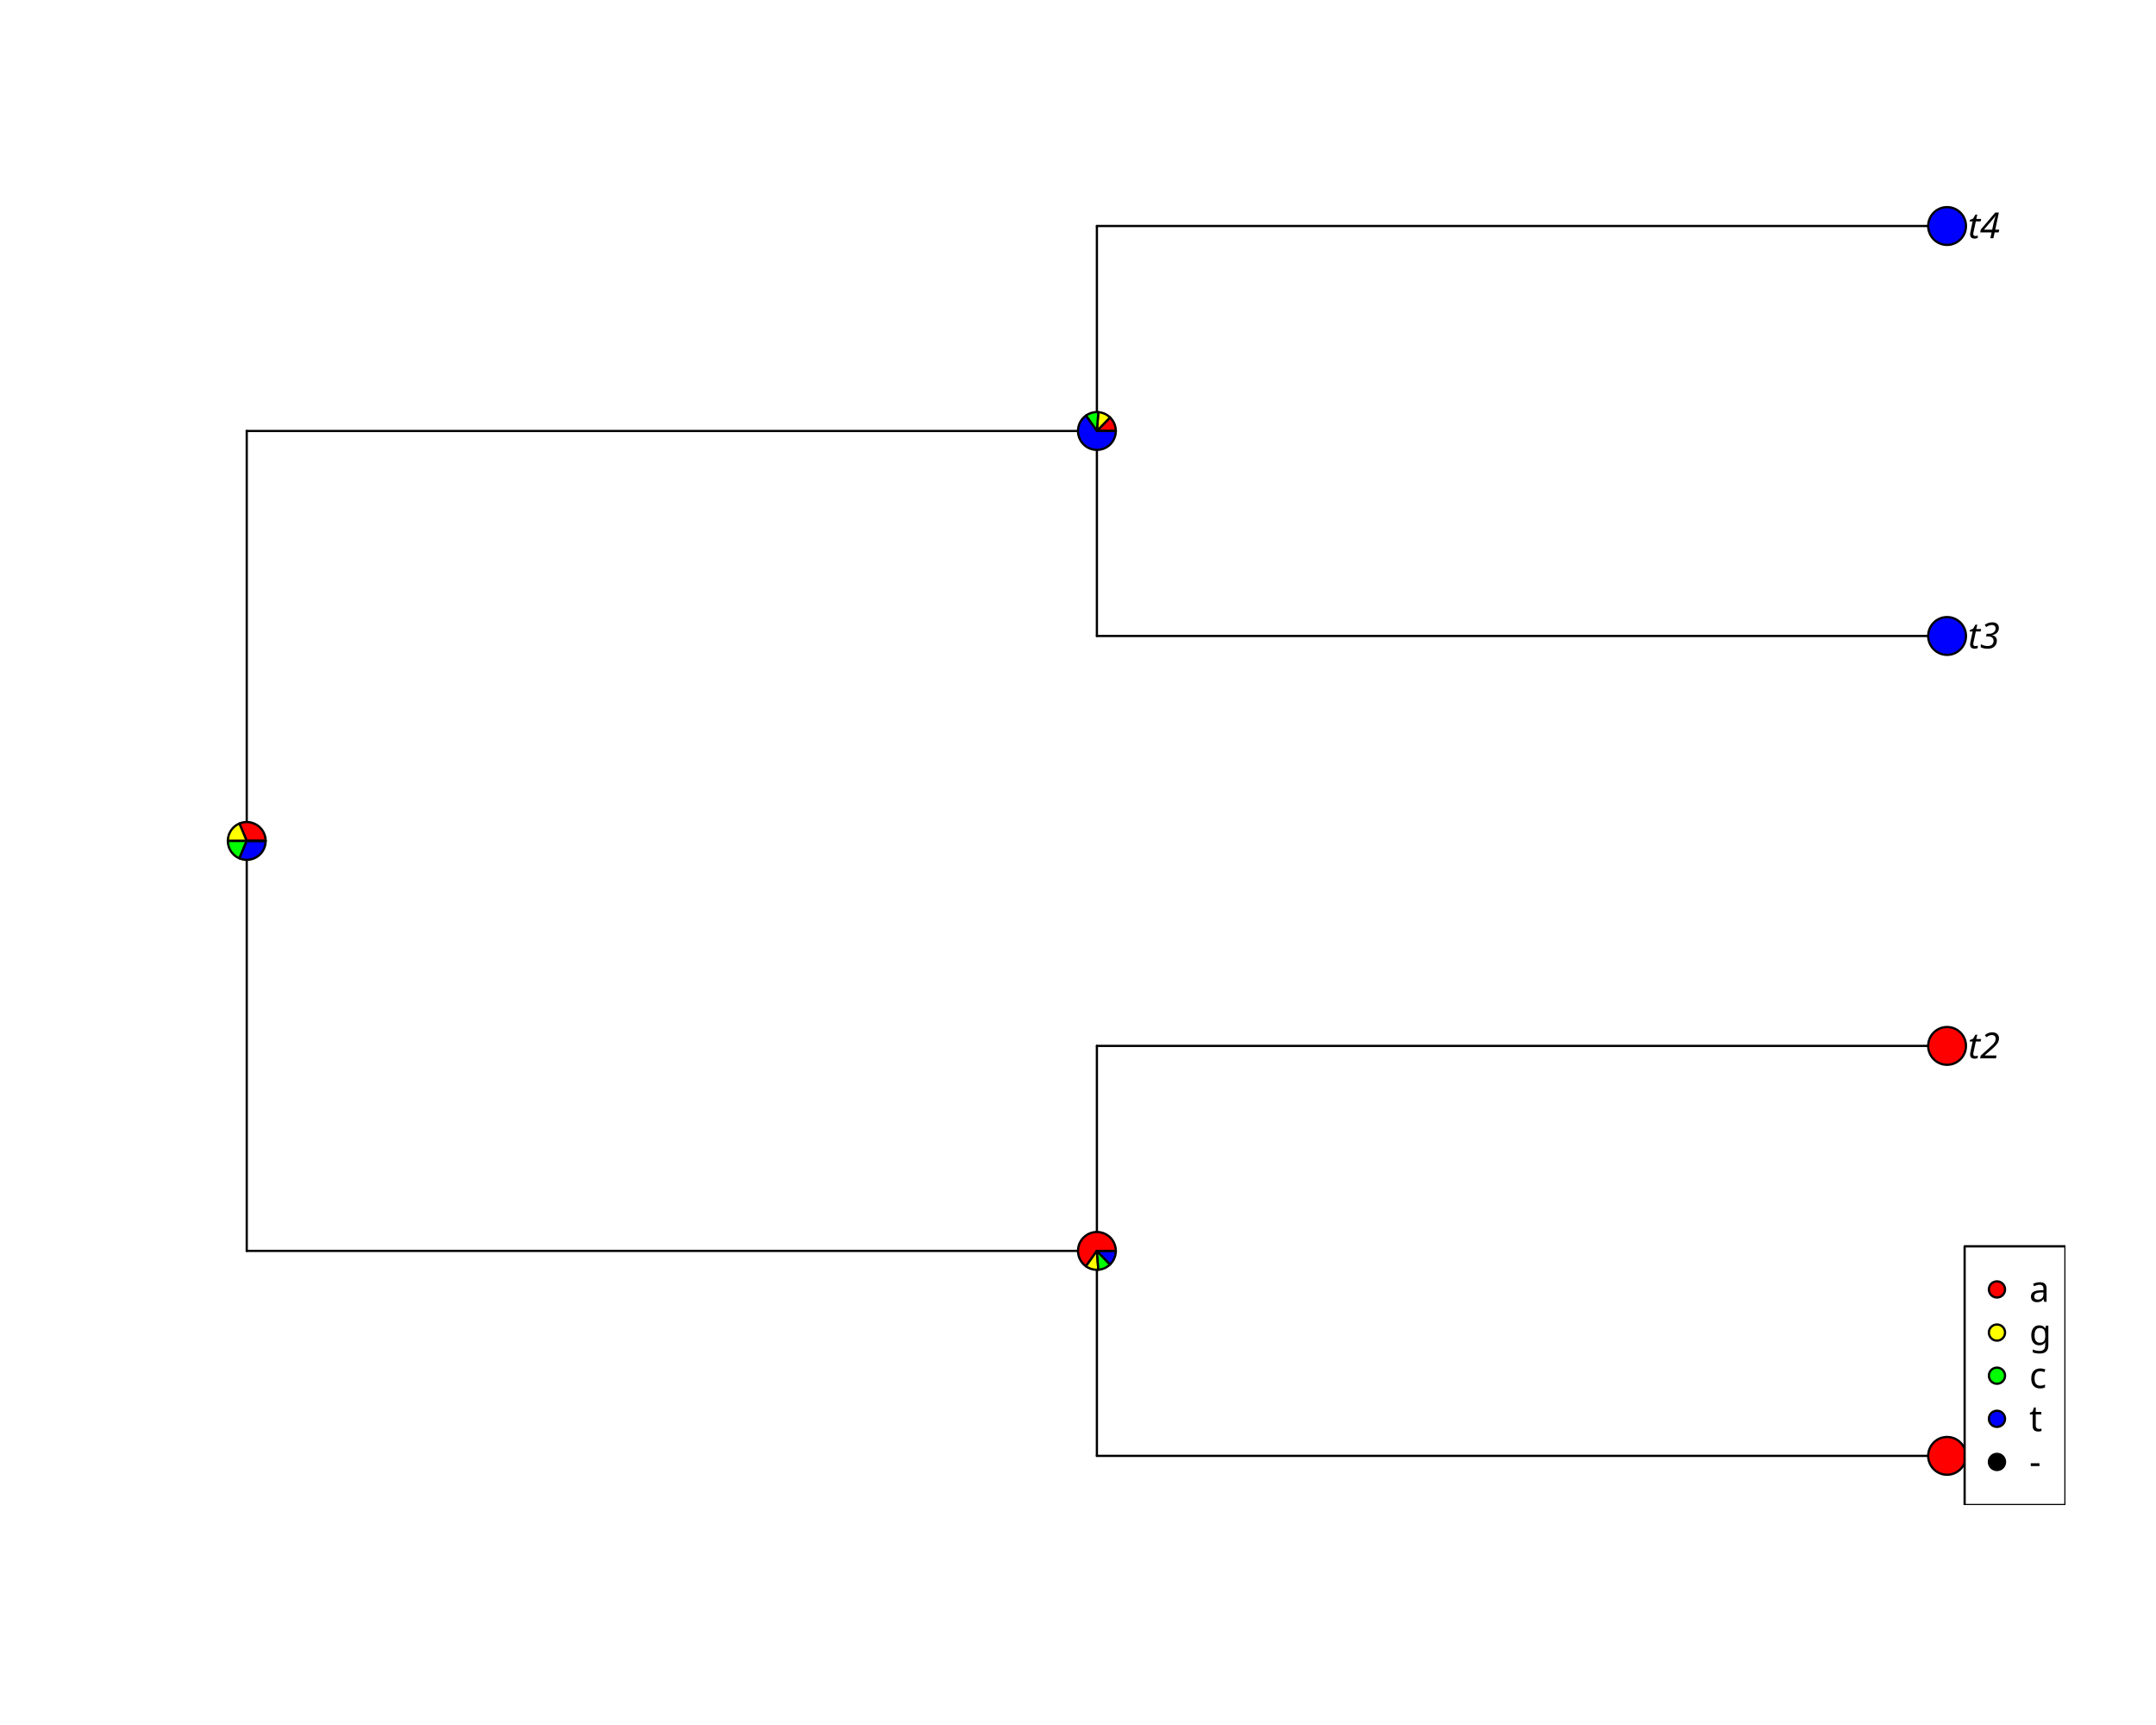
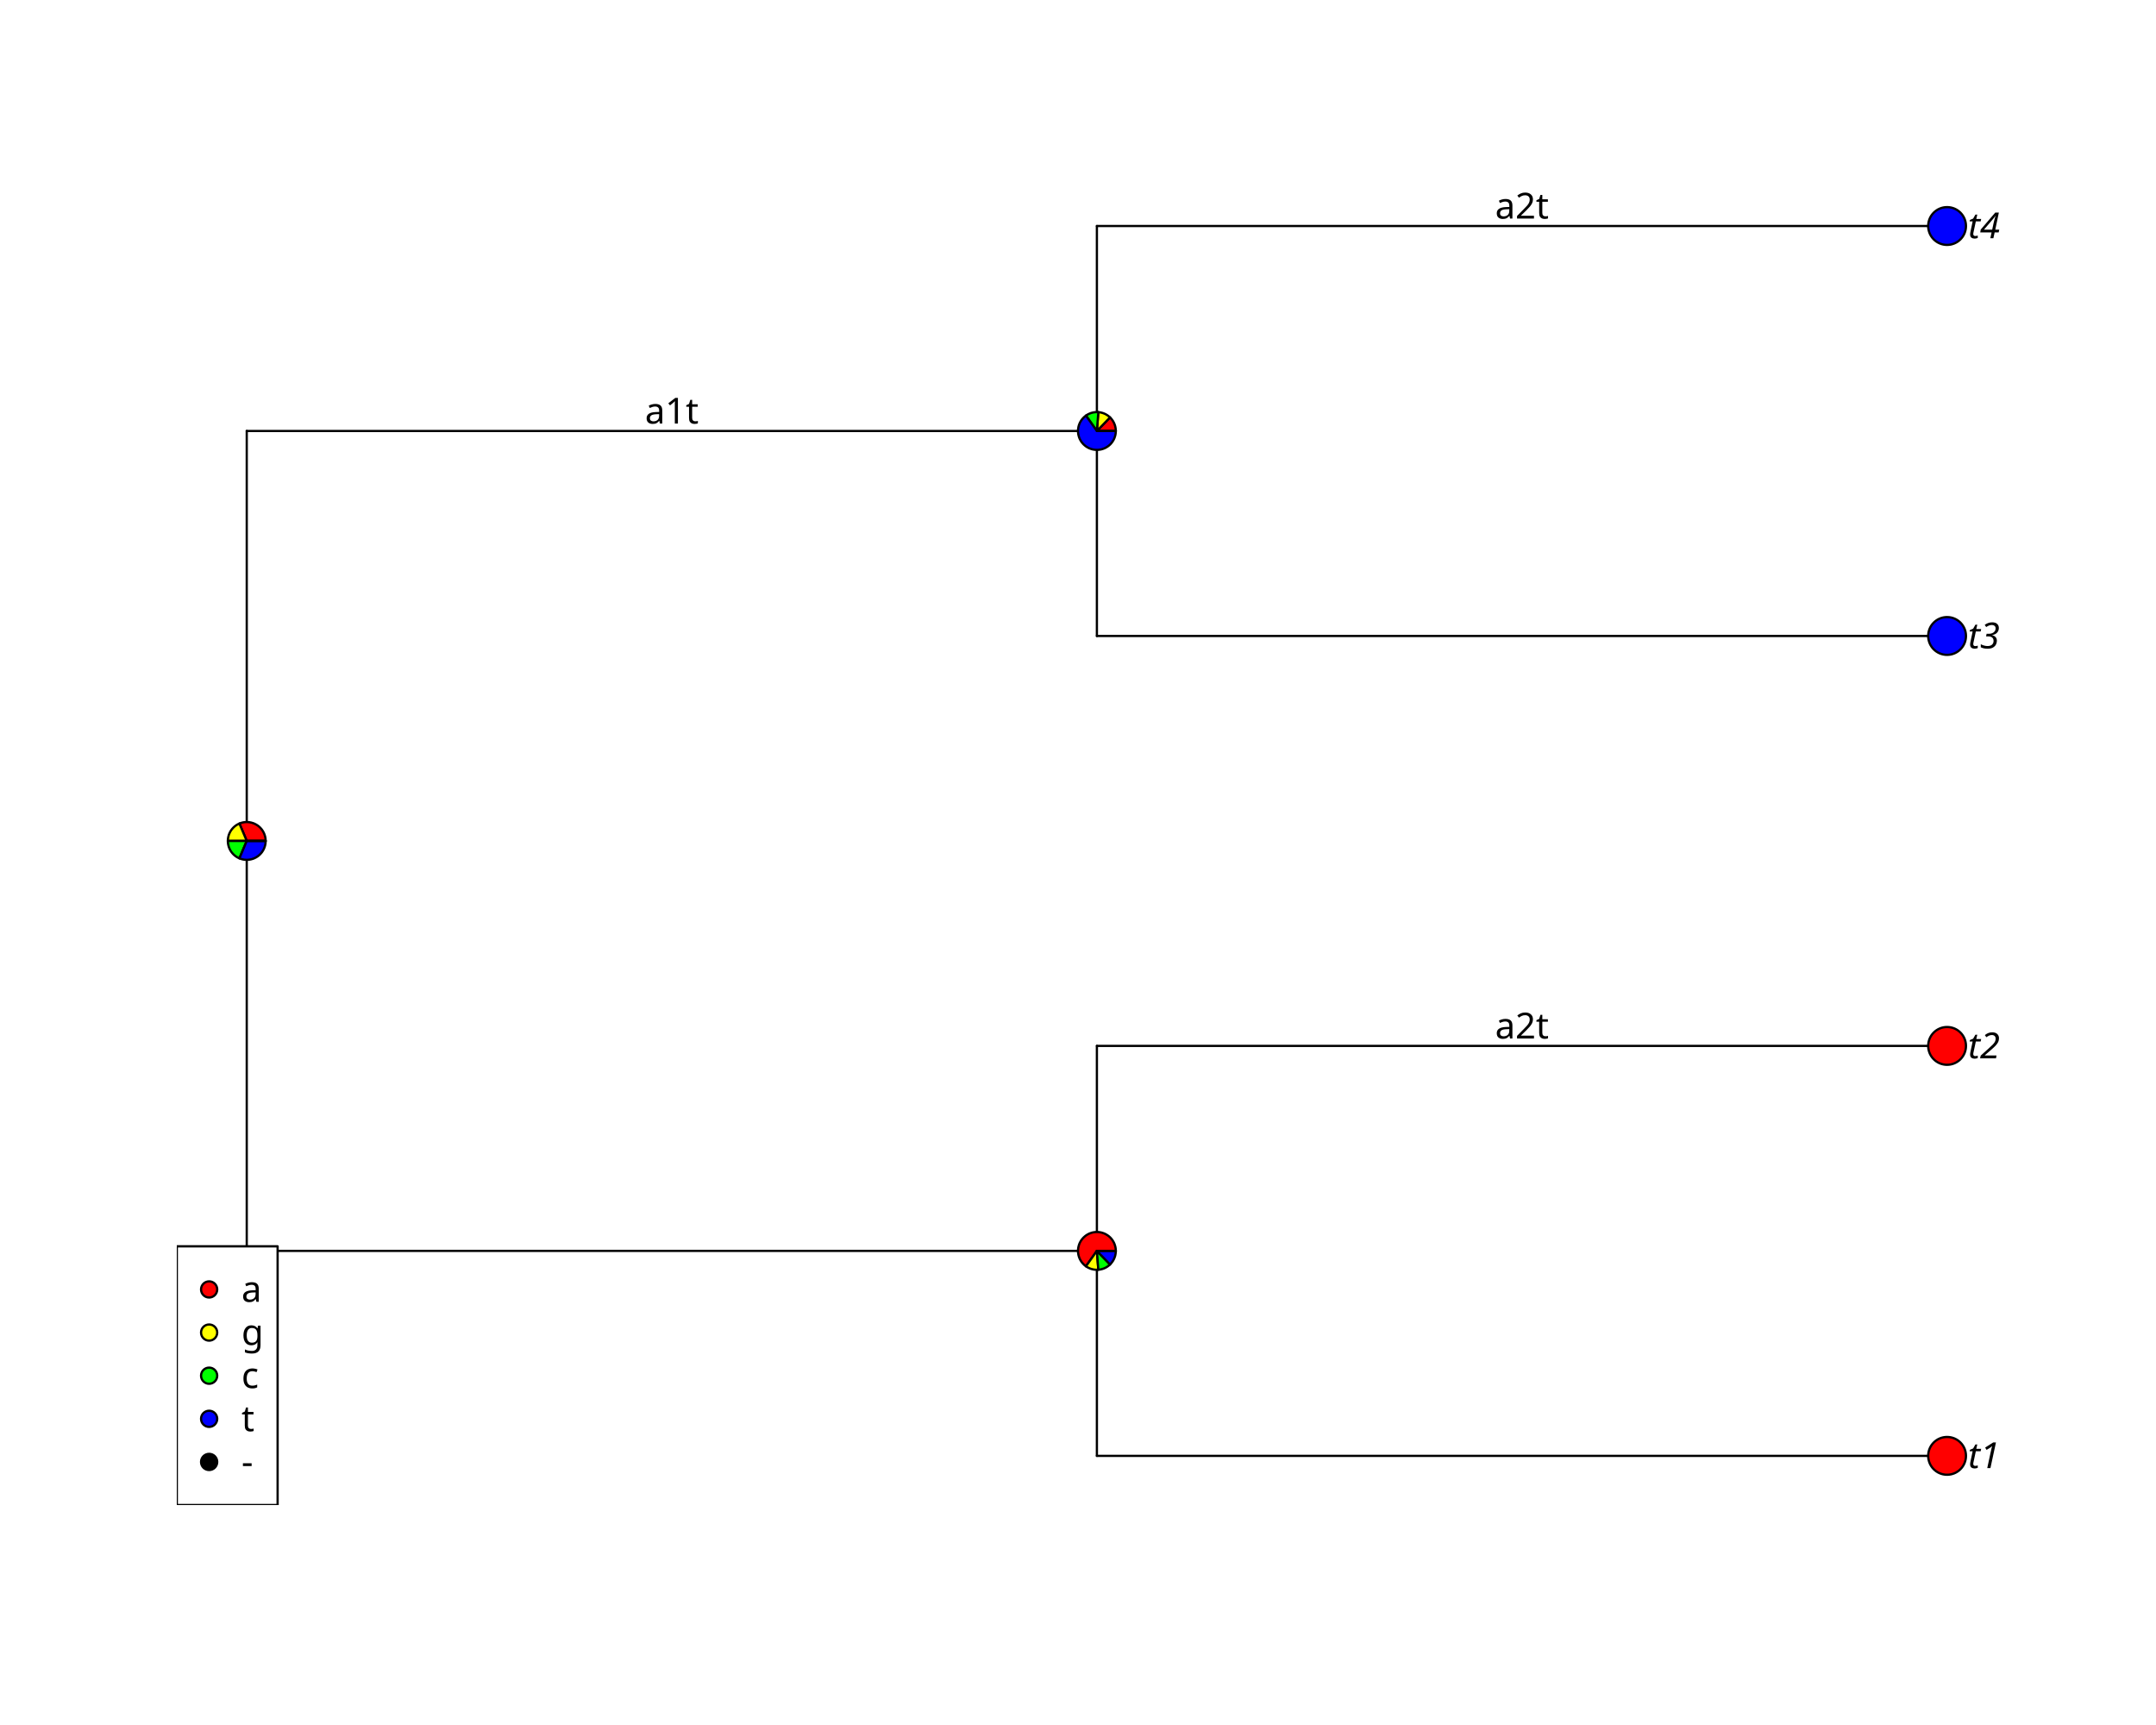
<svg xmlns="http://www.w3.org/2000/svg" class="svglite" data-engine-version="2.0" width="720.00pt" height="576.00pt" viewBox="0 0 720.00 576.00">
  <defs>
    <style type="text/css">
    .svglite line, .svglite polyline, .svglite polygon, .svglite path, .svglite rect, .svglite circle {
      fill: none;
      stroke: #000000;
      stroke-linecap: round;
      stroke-linejoin: round;
      stroke-miterlimit: 10.00;
    }
  </style>
  </defs>
  <rect width="100%" height="100%" style="stroke: none; fill: #FFFFFF;" />
  <defs>
    <clipPath id="cpMC4wMHw3MjAuMDB8MC4wMHw1NzYuMDA=">
      <rect x="0.00" y="0.00" width="720.00" height="576.00" />
    </clipPath>
  </defs>
  <g clip-path="url(#cpMC4wMHw3MjAuMDB8MC4wMHw1NzYuMDA=)">
</g>
  <defs>
    <clipPath id="cpNTkuMDR8Njg5Ljc2fDU5LjA0fDUwMi41Ng==">
      <rect x="59.04" y="59.04" width="630.72" height="443.52" />
    </clipPath>
  </defs>
  <g clip-path="url(#cpNTkuMDR8Njg5Ljc2fDU5LjA0fDUwMi41Ng==)">
    <line x1="82.40" y1="417.69" x2="366.31" y2="417.69" style="stroke-width: 0.75;" />
    <line x1="366.31" y1="486.13" x2="650.23" y2="486.13" style="stroke-width: 0.75;" />
    <line x1="366.31" y1="349.24" x2="650.23" y2="349.24" style="stroke-width: 0.75;" />
    <line x1="82.40" y1="143.91" x2="366.31" y2="143.91" style="stroke-width: 0.75;" />
    <line x1="366.31" y1="212.36" x2="650.23" y2="212.36" style="stroke-width: 0.75;" />
    <line x1="366.31" y1="75.47" x2="650.23" y2="75.47" style="stroke-width: 0.75;" />
    <line x1="82.40" y1="417.69" x2="82.40" y2="143.91" style="stroke-width: 0.75;" />
    <line x1="366.31" y1="486.13" x2="366.31" y2="349.24" style="stroke-width: 0.75;" />
    <line x1="366.31" y1="212.36" x2="366.31" y2="75.47" style="stroke-width: 0.75;" />
    <text x="657.24" y="490.22" style="font-size: 12.00px; font-style: italic; font-family: sans;" textLength="10.01px" lengthAdjust="spacingAndGlyphs">t1</text>
    <text x="657.24" y="353.39" style="font-size: 12.00px; font-style: italic; font-family: sans;" textLength="10.01px" lengthAdjust="spacingAndGlyphs">t2</text>
    <text x="657.24" y="216.49" style="font-size: 12.00px; font-style: italic; font-family: sans;" textLength="10.01px" lengthAdjust="spacingAndGlyphs">t3</text>
    <text x="657.24" y="79.55" style="font-size: 12.00px; font-style: italic; font-family: sans;" textLength="10.01px" lengthAdjust="spacingAndGlyphs">t4</text>
    <circle cx="650.23" cy="486.13" r="6.31" style="stroke-width: 0.75; fill: #FF0000;" />
    <circle cx="650.23" cy="349.24" r="6.31" style="stroke-width: 0.75; fill: #FF0000;" />
    <circle cx="650.23" cy="212.36" r="6.31" style="stroke-width: 0.75; fill: #0000FF;" />
    <circle cx="650.23" cy="75.47" r="6.31" style="stroke-width: 0.75; fill: #0000FF;" />
    <polygon points="88.71,280.80 88.70,280.60 88.69,280.39 88.68,280.19 88.65,279.99 88.63,279.79 88.59,279.59 88.55,279.39 88.50,279.19 88.44,278.99 88.38,278.80 88.31,278.61 88.24,278.42 88.16,278.23 88.07,278.05 87.98,277.86 87.88,277.68 87.78,277.51 87.67,277.34 87.56,277.17 87.44,277.00 87.31,276.84 87.18,276.69 87.05,276.54 86.91,276.39 86.76,276.24 86.61,276.11 86.46,275.97 86.30,275.84 86.14,275.72 85.97,275.60 85.80,275.49 85.63,275.38 85.45,275.28 85.27,275.19 85.09,275.10 84.91,275.01 84.72,274.93 84.53,274.86 84.33,274.80 84.14,274.74 83.94,274.68 83.74,274.64 83.54,274.60 83.34,274.56 83.14,274.54 82.94,274.52 82.74,274.50 82.53,274.49 82.33,274.49 82.13,274.50 81.92,274.51 81.72,274.53 81.52,274.55 81.32,274.59 81.12,274.62 80.92,274.67 80.72,274.72 80.53,274.78 80.33,274.84 80.14,274.91 79.95,274.99 82.40,280.80 " style="stroke-width: 0.75; fill: #FF0000;" />
    <polygon points="79.95,274.99 79.76,275.07 79.58,275.16 79.40,275.25 79.22,275.35 79.04,275.46 78.87,275.57 78.70,275.69 78.54,275.81 78.38,275.94 78.22,276.08 78.07,276.21 77.92,276.36 77.78,276.51 77.64,276.66 77.51,276.82 77.38,276.98 77.26,277.14 77.15,277.31 77.03,277.48 76.93,277.66 76.83,277.84 76.74,278.02 76.65,278.21 76.57,278.40 76.49,278.59 76.42,278.78 76.36,278.98 76.31,279.18 76.26,279.37 76.21,279.58 76.18,279.78 76.15,279.98 76.12,280.18 76.11,280.39 76.10,280.59 76.09,280.80 82.40,280.80 " style="stroke-width: 0.75; fill: #FFFF00;" />
    <polygon points="76.09,280.80 76.10,281.01 76.11,281.21 76.12,281.42 76.15,281.62 76.18,281.82 76.21,282.02 76.26,282.23 76.31,282.42 76.36,282.62 76.42,282.82 76.49,283.01 76.57,283.20 76.65,283.39 76.74,283.58 76.83,283.76 76.93,283.94 77.03,284.12 77.15,284.29 77.26,284.46 77.38,284.62 77.51,284.78 77.64,284.94 77.78,285.09 77.92,285.24 78.07,285.39 78.22,285.52 78.38,285.66 78.54,285.79 78.70,285.91 78.87,286.03 79.04,286.14 79.22,286.25 79.40,286.35 79.58,286.44 79.76,286.53 79.95,286.61 82.40,280.80 " style="stroke-width: 0.75; fill: #00FF00;" />
    <polygon points="79.95,286.61 80.14,286.69 80.33,286.76 80.53,286.82 80.72,286.88 80.92,286.93 81.12,286.98 81.32,287.01 81.52,287.05 81.72,287.07 81.92,287.09 82.13,287.10 82.33,287.11 82.53,287.11 82.74,287.10 82.94,287.08 83.14,287.06 83.34,287.04 83.54,287.00 83.74,286.96 83.94,286.92 84.14,286.86 84.33,286.80 84.53,286.74 84.72,286.67 84.91,286.59 85.09,286.50 85.27,286.41 85.45,286.32 85.63,286.22 85.80,286.11 85.97,286.00 86.14,285.88 86.30,285.76 86.46,285.63 86.61,285.49 86.76,285.36 86.91,285.21 87.05,285.06 87.18,284.91 87.31,284.76 87.44,284.60 87.56,284.43 87.67,284.26 87.78,284.09 87.88,283.92 87.98,283.74 88.07,283.55 88.16,283.37 88.24,283.18 88.31,282.99 88.38,282.80 88.44,282.61 88.50,282.41 88.55,282.21 88.59,282.01 88.63,281.81 88.65,281.61 88.68,281.41 88.69,281.21 88.70,281.00 88.71,280.80 82.40,280.80 " style="stroke-width: 0.75; fill: #0000FF;" />
    <polygon points="88.71,280.80 88.71,280.80 82.40,280.80 " style="stroke-width: 0.75; fill: #000000;" />
    <polygon points="372.62,417.69 372.62,417.49 372.61,417.29 372.59,417.09 372.57,416.89 372.54,416.69 372.51,416.49 372.46,416.30 372.42,416.10 372.36,415.91 372.30,415.72 372.24,415.53 372.17,415.34 372.09,415.16 372.01,414.98 371.92,414.80 371.82,414.62 371.72,414.45 371.62,414.28 371.51,414.11 371.39,413.95 371.27,413.79 371.14,413.63 371.01,413.48 370.88,413.33 370.74,413.19 370.59,413.05 370.44,412.92 370.29,412.79 370.13,412.67 369.97,412.55 369.80,412.44 369.64,412.33 369.46,412.23 369.29,412.13 369.11,412.04 368.93,411.95 368.75,411.87 368.56,411.80 368.37,411.73 368.18,411.67 367.99,411.61 367.80,411.56 367.60,411.51 367.40,411.48 367.21,411.45 367.01,411.42 366.81,411.40 366.61,411.39 366.41,411.38 366.21,411.38 366.01,411.39 365.81,411.40 365.61,411.42 365.41,411.45 365.21,411.48 365.02,411.52 364.82,411.56 364.63,411.61 364.44,411.67 364.25,411.73 364.06,411.80 363.87,411.87 363.69,411.95 363.51,412.04 363.33,412.13 363.15,412.23 362.98,412.33 362.81,412.44 362.65,412.55 362.49,412.67 362.33,412.80 362.18,412.93 362.03,413.06 361.88,413.20 361.74,413.34 361.61,413.49 361.48,413.64 361.35,413.80 361.23,413.95 361.11,414.12 361.00,414.28 360.90,414.45 360.80,414.63 360.70,414.81 360.61,414.98 360.53,415.17 360.45,415.35 360.38,415.54 360.32,415.73 360.26,415.92 360.21,416.11 360.16,416.31 360.12,416.50 360.08,416.70 360.06,416.90 360.03,417.10 360.02,417.30 360.01,417.50 360.01,417.70 360.01,417.90 360.02,418.10 360.03,418.30 360.06,418.50 360.09,418.69 360.12,418.89 360.16,419.09 360.21,419.28 360.26,419.47 360.32,419.67 360.39,419.85 360.46,420.04 360.54,420.23 360.62,420.41 360.71,420.59 360.81,420.76 360.91,420.94 361.01,421.11 361.12,421.27 361.24,421.44 361.36,421.60 361.49,421.75 361.62,421.90 361.76,422.05 361.90,422.19 362.04,422.33 362.19,422.46 362.34,422.59 362.50,422.71 362.66,422.83 366.31,417.69 " style="stroke-width: 0.75; fill: #FF0000;" />
    <polygon points="362.66,422.83 362.83,422.95 363.01,423.06 363.19,423.17 363.37,423.27 363.56,423.36 363.75,423.45 363.94,423.53 364.13,423.61 364.33,423.68 364.53,423.74 364.73,423.79 364.93,423.84 365.13,423.88 365.34,423.92 365.54,423.95 365.75,423.97 365.96,423.99 366.16,423.99 366.37,424.00 366.58,423.99 366.79,423.98 366.31,417.69 " style="stroke-width: 0.75; fill: #FFFF00;" />
    <polygon points="366.79,423.98 367.00,423.96 367.20,423.93 367.41,423.90 367.61,423.86 367.81,423.81 368.02,423.76 368.21,423.70 368.41,423.64 368.61,423.56 368.80,423.49 368.99,423.40 369.18,423.31 369.36,423.21 369.54,423.11 369.72,423.00 369.89,422.88 370.06,422.76 370.22,422.64 370.39,422.50 370.54,422.37 370.69,422.23 366.31,417.69 " style="stroke-width: 0.75; fill: #00FF00;" />
    <polygon points="370.69,422.23 370.84,422.08 370.99,421.92 371.13,421.76 371.26,421.60 371.39,421.43 371.51,421.26 371.63,421.09 371.74,420.91 371.84,420.72 371.94,420.54 372.03,420.35 372.12,420.15 372.20,419.96 372.27,419.76 372.34,419.56 372.40,419.36 372.45,419.15 372.49,418.95 372.53,418.74 372.56,418.53 372.59,418.32 372.61,418.11 372.62,417.90 372.62,417.69 366.31,417.69 " style="stroke-width: 0.75; fill: #0000FF;" />
    <polygon points="372.62,417.69 372.62,417.69 366.31,417.69 " style="stroke-width: 0.75; fill: #000000;" />
    <polygon points="372.62,143.91 372.62,143.70 372.61,143.49 372.59,143.28 372.56,143.07 372.53,142.86 372.49,142.65 372.45,142.45 372.40,142.24 372.34,142.04 372.27,141.84 372.20,141.64 372.12,141.45 372.03,141.25 371.94,141.06 371.84,140.88 371.74,140.69 371.63,140.51 371.51,140.34 371.39,140.17 371.26,140.00 371.13,139.84 370.99,139.68 370.84,139.52 370.69,139.37 366.31,143.91 " style="stroke-width: 0.75; fill: #FF0000;" />
    <polygon points="370.69,139.37 370.54,139.23 370.39,139.10 370.22,138.96 370.06,138.84 369.89,138.72 369.72,138.60 369.54,138.49 369.36,138.39 369.18,138.29 368.99,138.20 368.80,138.11 368.61,138.04 368.41,137.96 368.21,137.90 368.02,137.84 367.81,137.79 367.61,137.74 367.41,137.70 367.20,137.67 367.00,137.64 366.79,137.62 366.31,143.91 " style="stroke-width: 0.75; fill: #FFFF00;" />
    <polygon points="366.79,137.62 366.58,137.61 366.37,137.60 366.16,137.61 365.96,137.61 365.75,137.63 365.54,137.65 365.34,137.68 365.13,137.72 364.93,137.76 364.73,137.81 364.53,137.86 364.33,137.92 364.13,137.99 363.94,138.07 363.75,138.15 363.56,138.24 363.37,138.33 363.19,138.43 363.01,138.54 362.83,138.65 362.66,138.77 366.31,143.91 " style="stroke-width: 0.75; fill: #00FF00;" />
    <polygon points="362.66,138.77 362.50,138.89 362.34,139.01 362.19,139.14 362.04,139.27 361.90,139.41 361.76,139.55 361.62,139.70 361.49,139.85 361.36,140.00 361.24,140.16 361.12,140.33 361.01,140.49 360.91,140.66 360.81,140.84 360.71,141.01 360.62,141.19 360.54,141.37 360.46,141.56 360.39,141.75 360.32,141.93 360.26,142.13 360.21,142.32 360.16,142.51 360.12,142.71 360.09,142.91 360.06,143.10 360.03,143.30 360.02,143.50 360.01,143.70 360.01,143.90 360.01,144.10 360.02,144.30 360.03,144.50 360.06,144.70 360.08,144.90 360.12,145.10 360.16,145.29 360.21,145.49 360.26,145.68 360.32,145.87 360.38,146.06 360.45,146.25 360.53,146.43 360.61,146.62 360.70,146.79 360.80,146.97 360.90,147.15 361.00,147.32 361.11,147.48 361.23,147.65 361.35,147.80 361.48,147.96 361.61,148.11 361.74,148.26 361.88,148.40 362.03,148.54 362.18,148.67 362.33,148.80 362.49,148.93 362.65,149.05 362.81,149.16 362.98,149.27 363.15,149.37 363.33,149.47 363.51,149.56 363.69,149.65 363.87,149.73 364.06,149.80 364.25,149.87 364.44,149.93 364.63,149.99 364.82,150.04 365.02,150.08 365.21,150.12 365.41,150.15 365.61,150.18 365.81,150.20 366.01,150.21 366.21,150.22 366.41,150.22 366.61,150.21 366.81,150.20 367.01,150.18 367.21,150.15 367.40,150.12 367.60,150.09 367.80,150.04 367.99,149.99 368.18,149.93 368.37,149.87 368.56,149.80 368.75,149.73 368.93,149.65 369.11,149.56 369.29,149.47 369.46,149.37 369.64,149.27 369.80,149.16 369.97,149.05 370.13,148.93 370.29,148.81 370.44,148.68 370.59,148.55 370.74,148.41 370.88,148.27 371.01,148.12 371.14,147.97 371.27,147.81 371.39,147.65 371.51,147.49 371.62,147.32 371.72,147.15 371.82,146.98 371.92,146.80 372.01,146.62 372.09,146.44 372.17,146.26 372.24,146.07 372.30,145.88 372.36,145.69 372.42,145.50 372.46,145.30 372.51,145.11 372.54,144.91 372.57,144.71 372.59,144.51 372.61,144.31 372.62,144.11 372.62,143.91 366.31,143.91 " style="stroke-width: 0.75; fill: #0000FF;" />
    <polygon points="372.62,143.91 372.62,143.91 366.31,143.91 " style="stroke-width: 0.75; fill: #000000;" />
-     <rect x="656.09" y="416.16" width="33.67" height="86.40" style="stroke-width: 0.75; fill: #FFFFFF;" />
-     <circle cx="666.89" cy="430.56" r="2.70" style="stroke-width: 0.75; fill: #FF0000;" />
-     <circle cx="666.89" cy="444.96" r="2.70" style="stroke-width: 0.75; fill: #FFFF00;" />
-     <circle cx="666.89" cy="459.36" r="2.70" style="stroke-width: 0.75; fill: #00FF00;" />
-     <circle cx="666.89" cy="473.76" r="2.70" style="stroke-width: 0.75; fill: #0000FF;" />
-     <circle cx="666.89" cy="488.16" r="2.70" style="stroke-width: 0.75; fill: #000000;" />
-     <text x="677.69" y="434.69" style="font-size: 12.00px; font-family: sans;" textLength="6.67px" lengthAdjust="spacingAndGlyphs">a</text>
-     <text x="677.69" y="449.09" style="font-size: 12.00px; font-family: sans;" textLength="6.67px" lengthAdjust="spacingAndGlyphs">g</text>
-     <text x="677.69" y="463.49" style="font-size: 12.00px; font-family: sans;" textLength="6.00px" lengthAdjust="spacingAndGlyphs">c</text>
-     <text x="677.69" y="477.89" style="font-size: 12.00px; font-family: sans;" textLength="3.33px" lengthAdjust="spacingAndGlyphs">t</text>
-     <text x="677.69" y="492.29" style="font-size: 12.00px; font-family: sans;" textLength="4.00px" lengthAdjust="spacingAndGlyphs">-</text>
+     <rect x="59.04" y="416.16" width="33.67" height="86.40" style="stroke-width: 0.75; fill: #FFFFFF;" />
+     <circle cx="69.84" cy="430.56" r="2.70" style="stroke-width: 0.75; fill: #FF0000;" />
+     <circle cx="69.84" cy="444.96" r="2.70" style="stroke-width: 0.75; fill: #FFFF00;" />
+     <circle cx="69.84" cy="459.36" r="2.70" style="stroke-width: 0.75; fill: #00FF00;" />
+     <circle cx="69.84" cy="473.76" r="2.70" style="stroke-width: 0.75; fill: #0000FF;" />
+     <circle cx="69.84" cy="488.16" r="2.70" style="stroke-width: 0.75; fill: #000000;" />
+     <text x="80.64" y="434.69" style="font-size: 12.00px; font-family: sans;" textLength="6.67px" lengthAdjust="spacingAndGlyphs">a</text>
+     <text x="80.64" y="449.09" style="font-size: 12.00px; font-family: sans;" textLength="6.67px" lengthAdjust="spacingAndGlyphs">g</text>
+     <text x="80.64" y="463.49" style="font-size: 12.00px; font-family: sans;" textLength="6.00px" lengthAdjust="spacingAndGlyphs">c</text>
+     <text x="80.64" y="477.89" style="font-size: 12.00px; font-family: sans;" textLength="3.33px" lengthAdjust="spacingAndGlyphs">t</text>
+     <text x="80.64" y="492.29" style="font-size: 12.00px; font-family: sans;" textLength="4.00px" lengthAdjust="spacingAndGlyphs">-</text>
+     <text x="508.27" y="346.77" text-anchor="middle" style="font-size: 12.00px; font-family: sans;" textLength="16.68px" lengthAdjust="spacingAndGlyphs">a2t</text>
+     <text x="508.27" y="72.99" text-anchor="middle" style="font-size: 12.00px; font-family: sans;" textLength="16.68px" lengthAdjust="spacingAndGlyphs">a2t</text>
+     <text x="224.36" y="141.43" text-anchor="middle" style="font-size: 12.00px; font-family: sans;" textLength="16.68px" lengthAdjust="spacingAndGlyphs">a1t</text>
  </g>
</svg>
